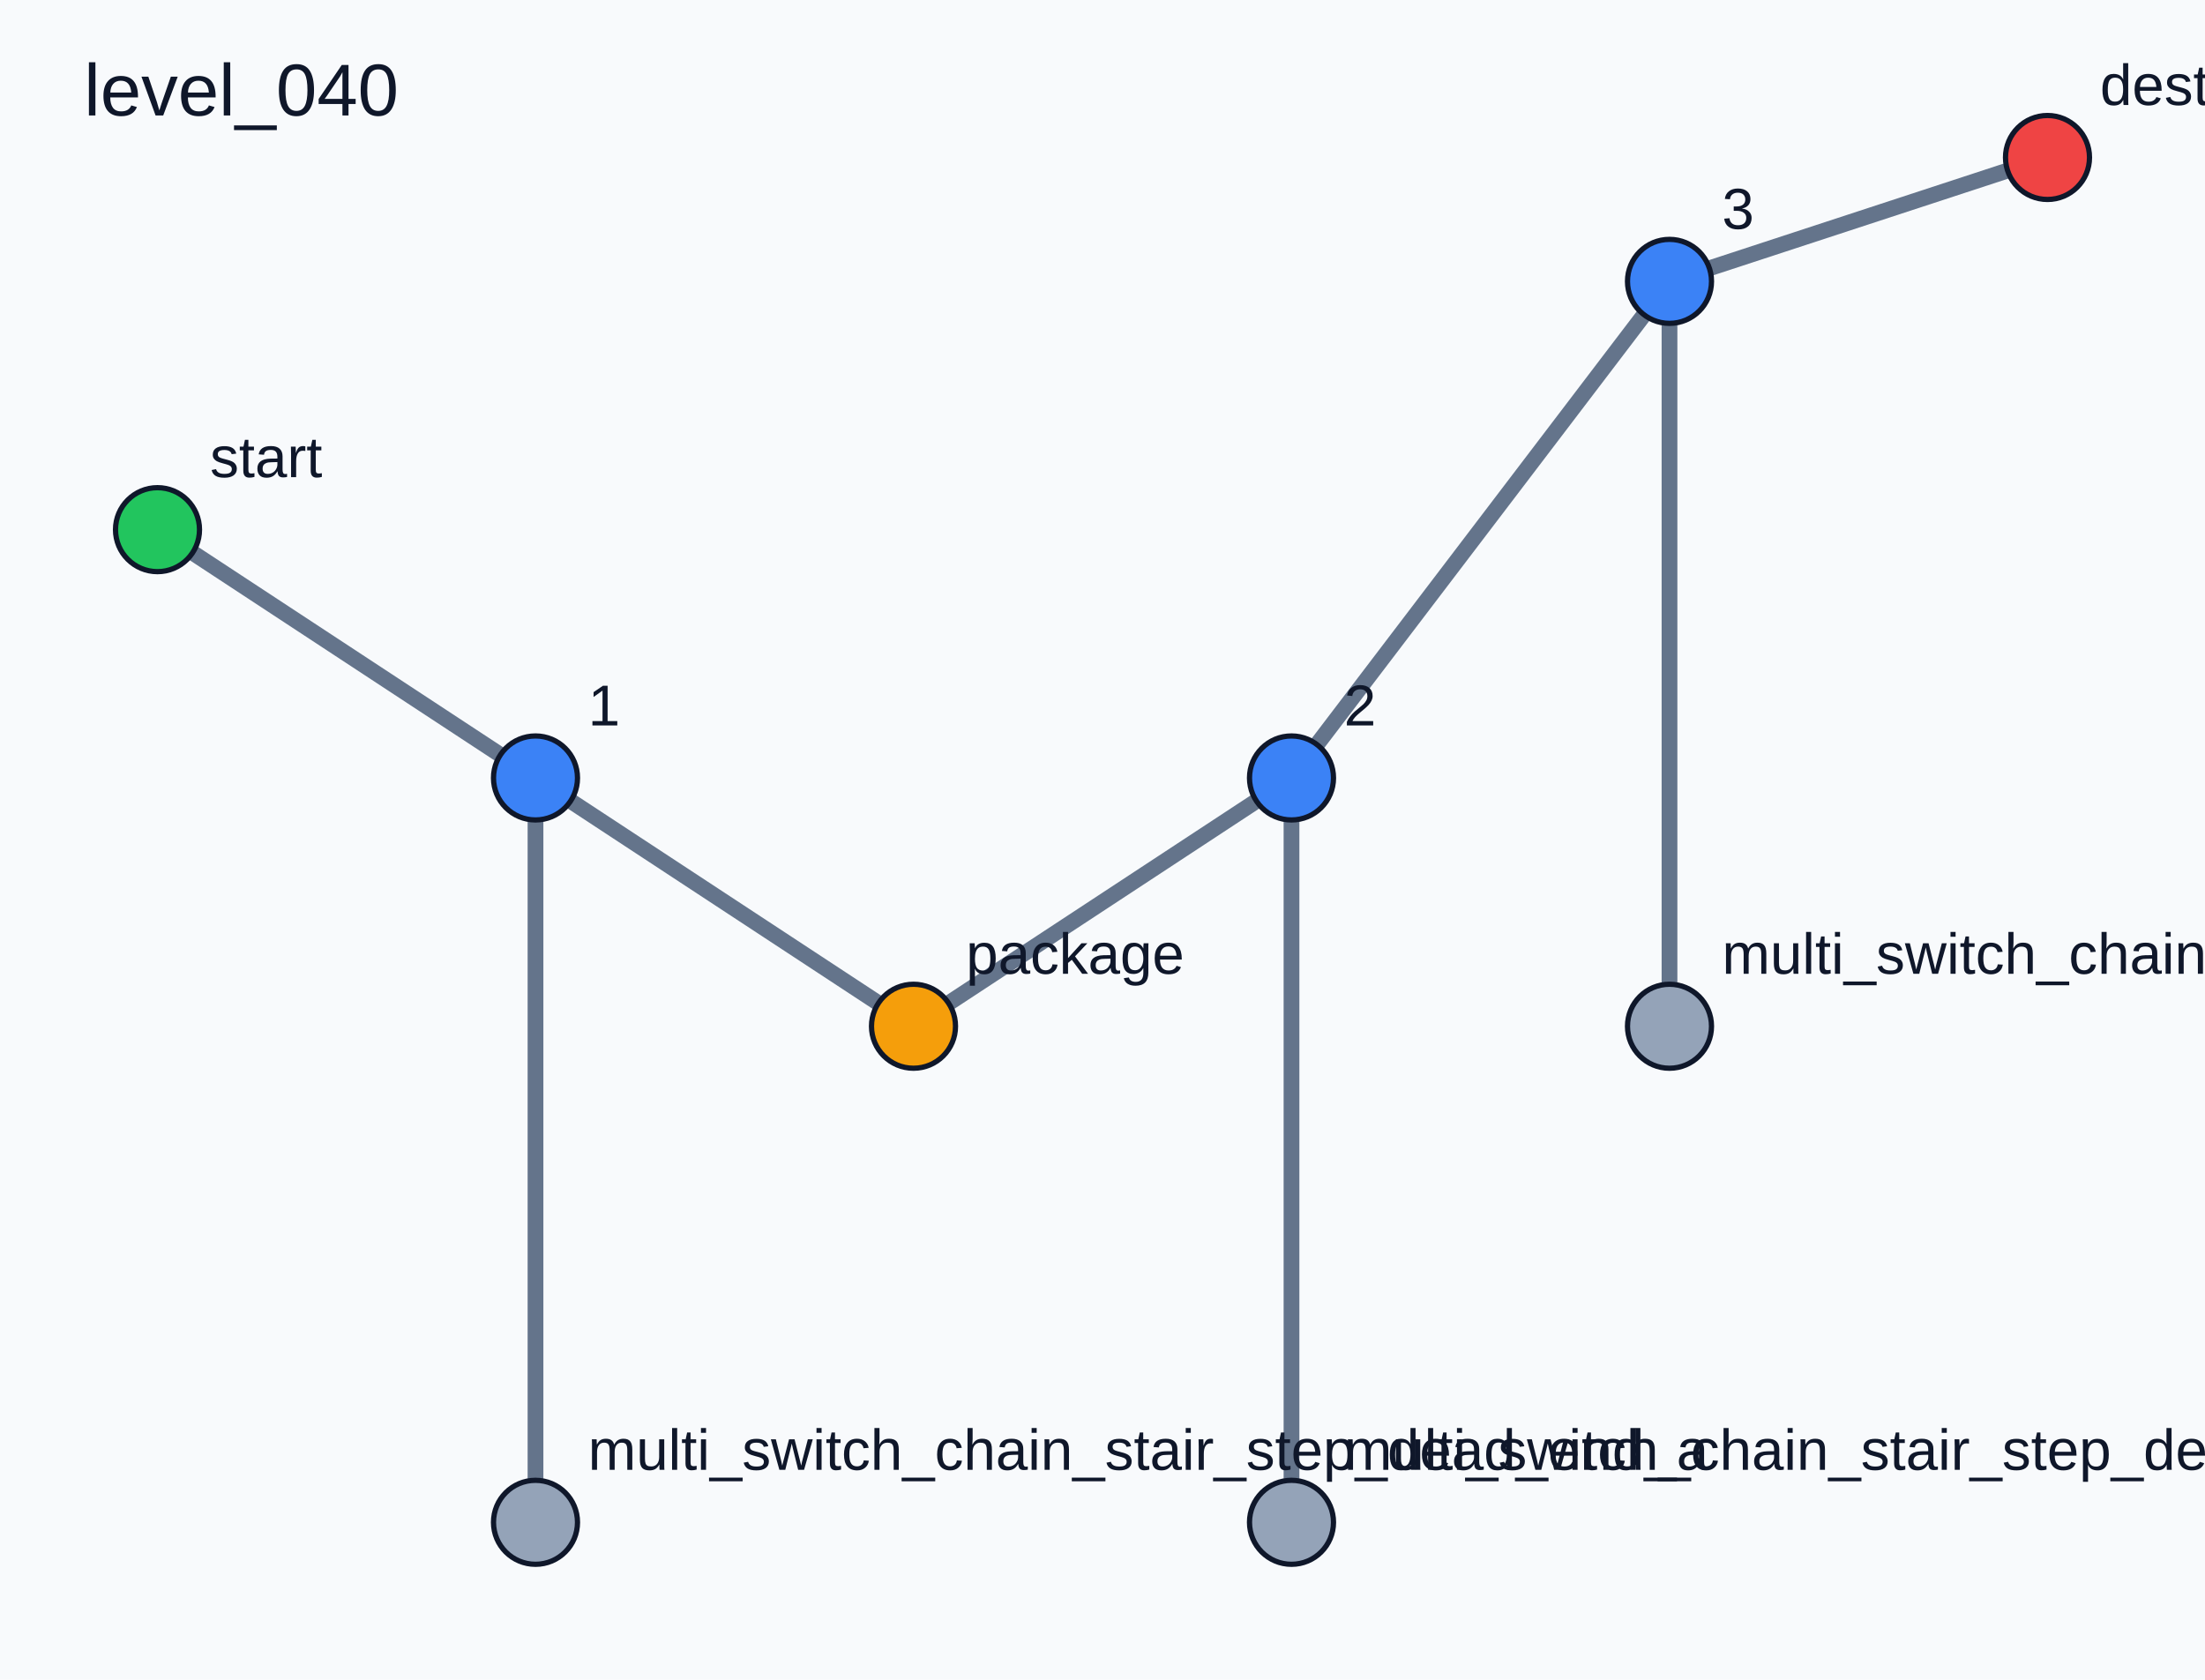
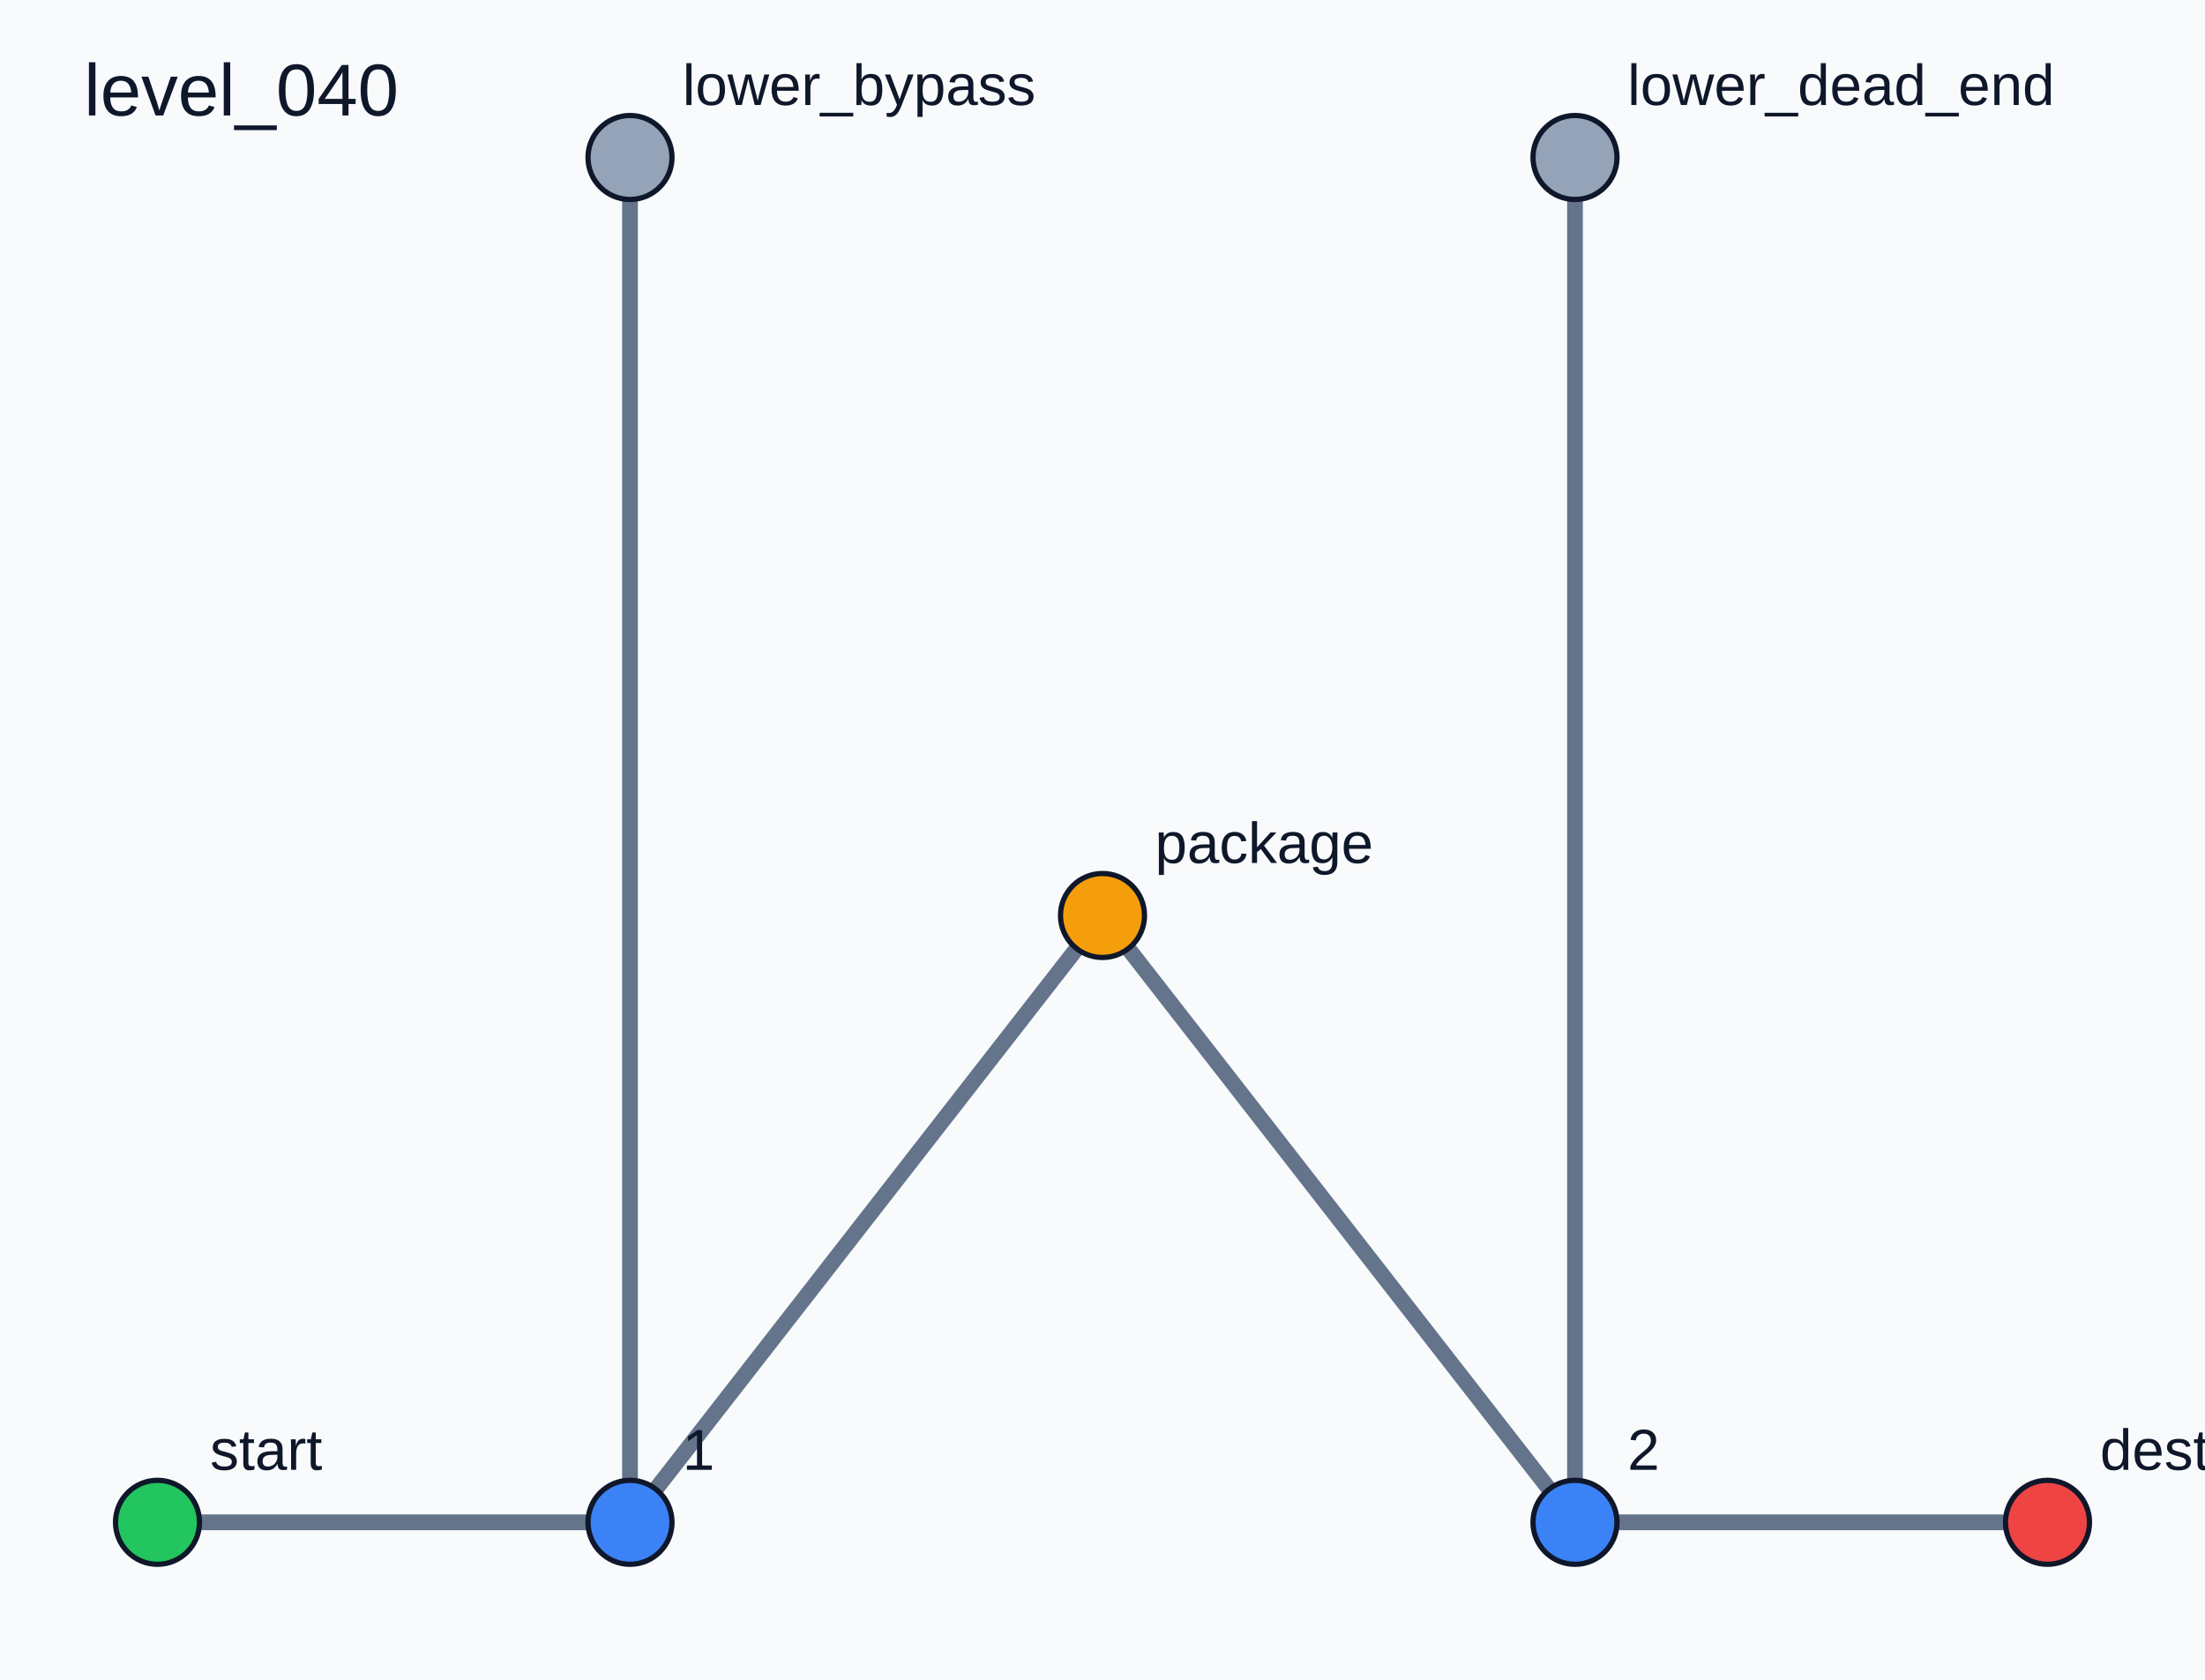
<svg xmlns="http://www.w3.org/2000/svg" width="420" height="320" viewBox="0 0 420 320">
  <rect width="100%" height="100%" fill="#f8fafc" />
  <text x="16" y="22" font-family="Arial" font-size="14" fill="#0f172a">level_040</text>
-   <line x1="30.0" y1="100.9" x2="102.0" y2="148.2" stroke="#64748b" stroke-width="3" />
-   <line x1="102.0" y1="148.2" x2="102.0" y2="290.0" stroke="#64748b" stroke-width="3" />
-   <line x1="102.0" y1="148.2" x2="174.0" y2="195.5" stroke="#64748b" stroke-width="3" />
-   <line x1="174.0" y1="195.5" x2="246.0" y2="148.2" stroke="#64748b" stroke-width="3" />
-   <line x1="246.0" y1="148.2" x2="246.0" y2="290.0" stroke="#64748b" stroke-width="3" />
-   <line x1="246.0" y1="148.2" x2="318.0" y2="53.6" stroke="#64748b" stroke-width="3" />
-   <line x1="318.0" y1="53.6" x2="318.0" y2="195.5" stroke="#64748b" stroke-width="3" />
-   <line x1="318.0" y1="53.6" x2="390.0" y2="30.0" stroke="#64748b" stroke-width="3" />
-   <circle cx="30.0" cy="100.9" r="8" fill="#22c55e" stroke="#0f172a" stroke-width="1" />
-   <text x="40.0" y="90.9" font-family="Arial" font-size="11" fill="#0f172a">start</text>
-   <circle cx="102.0" cy="148.2" r="8" fill="#3b82f6" stroke="#0f172a" stroke-width="1" />
-   <text x="112.0" y="138.2" font-family="Arial" font-size="11" fill="#0f172a">1</text>
-   <circle cx="174.0" cy="195.5" r="8" fill="#f59e0b" stroke="#0f172a" stroke-width="1" />
-   <text x="184.0" y="185.5" font-family="Arial" font-size="11" fill="#0f172a">package</text>
-   <circle cx="246.0" cy="148.2" r="8" fill="#3b82f6" stroke="#0f172a" stroke-width="1" />
-   <text x="256.0" y="138.2" font-family="Arial" font-size="11" fill="#0f172a">2</text>
-   <circle cx="318.0" cy="53.6" r="8" fill="#3b82f6" stroke="#0f172a" stroke-width="1" />
-   <text x="328.0" y="43.6" font-family="Arial" font-size="11" fill="#0f172a">3</text>
-   <circle cx="390.0" cy="30.0" r="8" fill="#ef4444" stroke="#0f172a" stroke-width="1" />
-   <text x="400.0" y="20.0" font-family="Arial" font-size="11" fill="#0f172a">destination</text>
-   <circle cx="102.0" cy="290.0" r="8" fill="#94a3b8" stroke="#0f172a" stroke-width="1" />
-   <text x="112.0" y="280.0" font-family="Arial" font-size="11" fill="#0f172a">multi_switch_chain_stair_step_dead_end_a</text>
-   <circle cx="246.0" cy="290.0" r="8" fill="#94a3b8" stroke="#0f172a" stroke-width="1" />
-   <text x="256.0" y="280.0" font-family="Arial" font-size="11" fill="#0f172a">multi_switch_chain_stair_step_dead_end_b</text>
-   <circle cx="318.0" cy="195.5" r="8" fill="#94a3b8" stroke="#0f172a" stroke-width="1" />
-   <text x="328.0" y="185.5" font-family="Arial" font-size="11" fill="#0f172a">multi_switch_chain_stair_step_dead_end_c</text>
+   <line x1="30.0" y1="290.0" x2="120.0" y2="290.0" stroke="#64748b" stroke-width="3" />
+   <line x1="120.0" y1="290.0" x2="120.0" y2="30.0" stroke="#64748b" stroke-width="3" />
+   <line x1="120.0" y1="290.0" x2="210.0" y2="174.4" stroke="#64748b" stroke-width="3" />
+   <line x1="210.0" y1="174.4" x2="300.0" y2="290.0" stroke="#64748b" stroke-width="3" />
+   <line x1="300.0" y1="290.0" x2="300.0" y2="30.0" stroke="#64748b" stroke-width="3" />
+   <line x1="300.0" y1="290.0" x2="390.0" y2="290.0" stroke="#64748b" stroke-width="3" />
+   <circle cx="30.0" cy="290.0" r="8" fill="#22c55e" stroke="#0f172a" stroke-width="1" />
+   <text x="40.0" y="280.0" font-family="Arial" font-size="11" fill="#0f172a">start</text>
+   <circle cx="120.0" cy="290.0" r="8" fill="#3b82f6" stroke="#0f172a" stroke-width="1" />
+   <text x="130.0" y="280.0" font-family="Arial" font-size="11" fill="#0f172a">1</text>
+   <circle cx="120.0" cy="30.0" r="8" fill="#94a3b8" stroke="#0f172a" stroke-width="1" />
+   <text x="130.0" y="20.0" font-family="Arial" font-size="11" fill="#0f172a">lower_bypass</text>
+   <circle cx="210.0" cy="174.4" r="8" fill="#f59e0b" stroke="#0f172a" stroke-width="1" />
+   <text x="220.0" y="164.4" font-family="Arial" font-size="11" fill="#0f172a">package</text>
+   <circle cx="300.0" cy="290.0" r="8" fill="#3b82f6" stroke="#0f172a" stroke-width="1" />
+   <text x="310.0" y="280.0" font-family="Arial" font-size="11" fill="#0f172a">2</text>
+   <circle cx="300.0" cy="30.0" r="8" fill="#94a3b8" stroke="#0f172a" stroke-width="1" />
+   <text x="310.0" y="20.0" font-family="Arial" font-size="11" fill="#0f172a">lower_dead_end</text>
+   <circle cx="390.0" cy="290.0" r="8" fill="#ef4444" stroke="#0f172a" stroke-width="1" />
+   <text x="400.0" y="280.0" font-family="Arial" font-size="11" fill="#0f172a">destination</text>
</svg>
